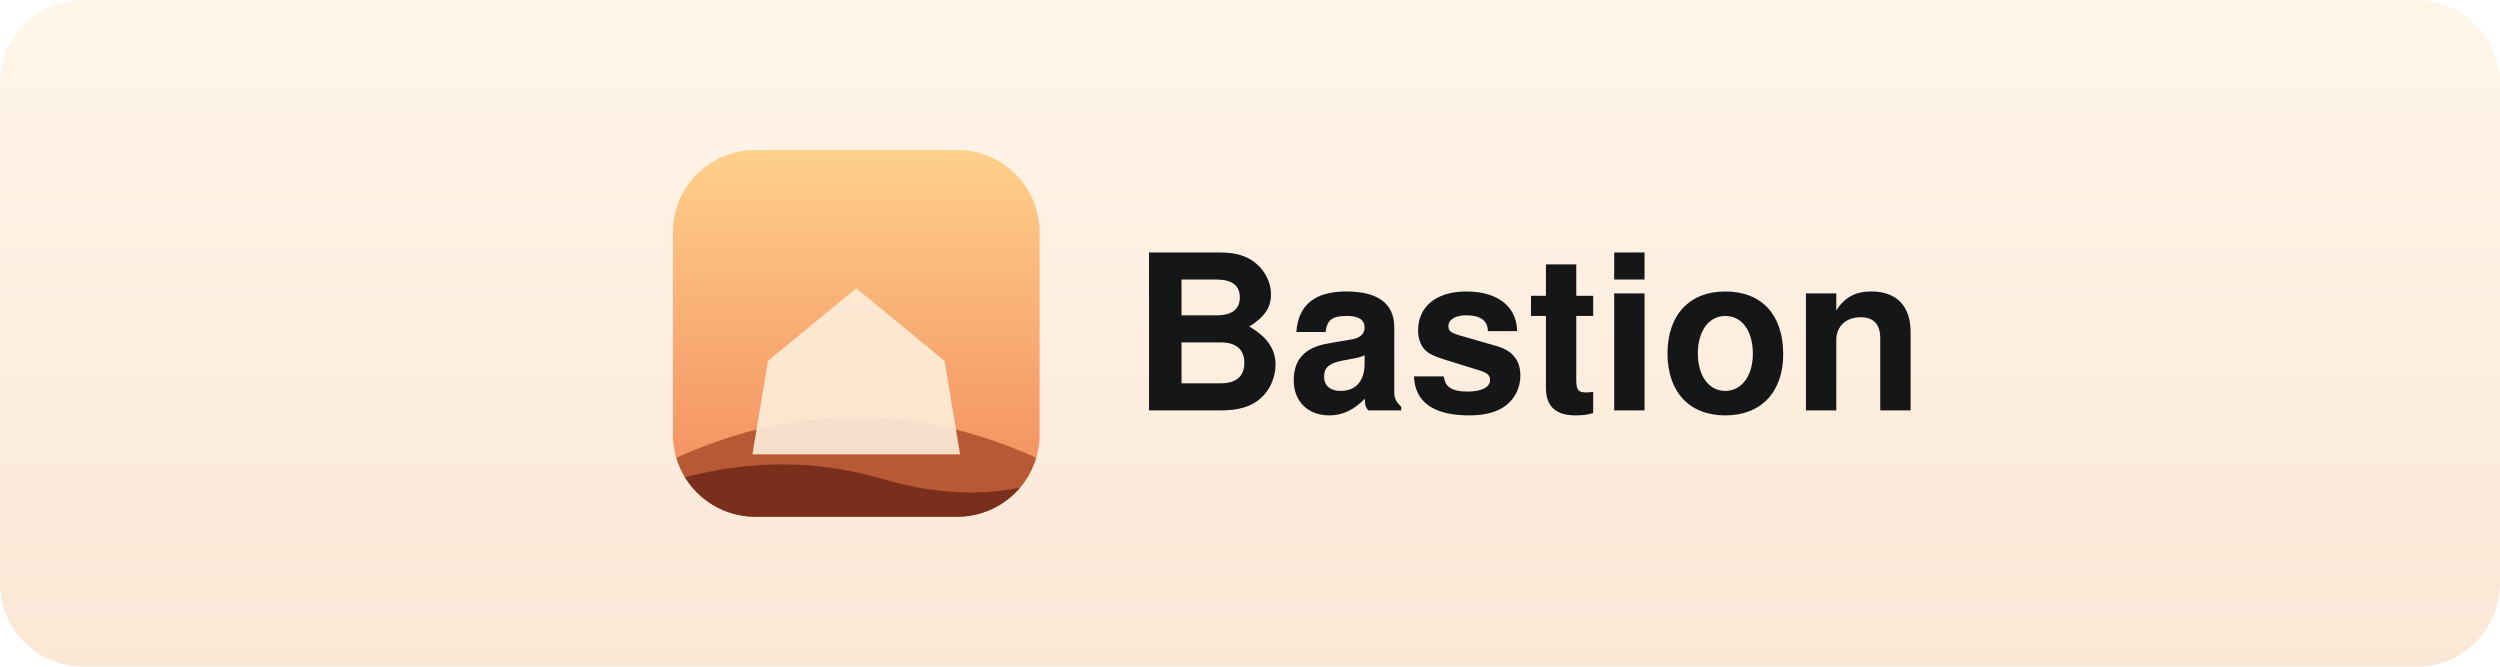
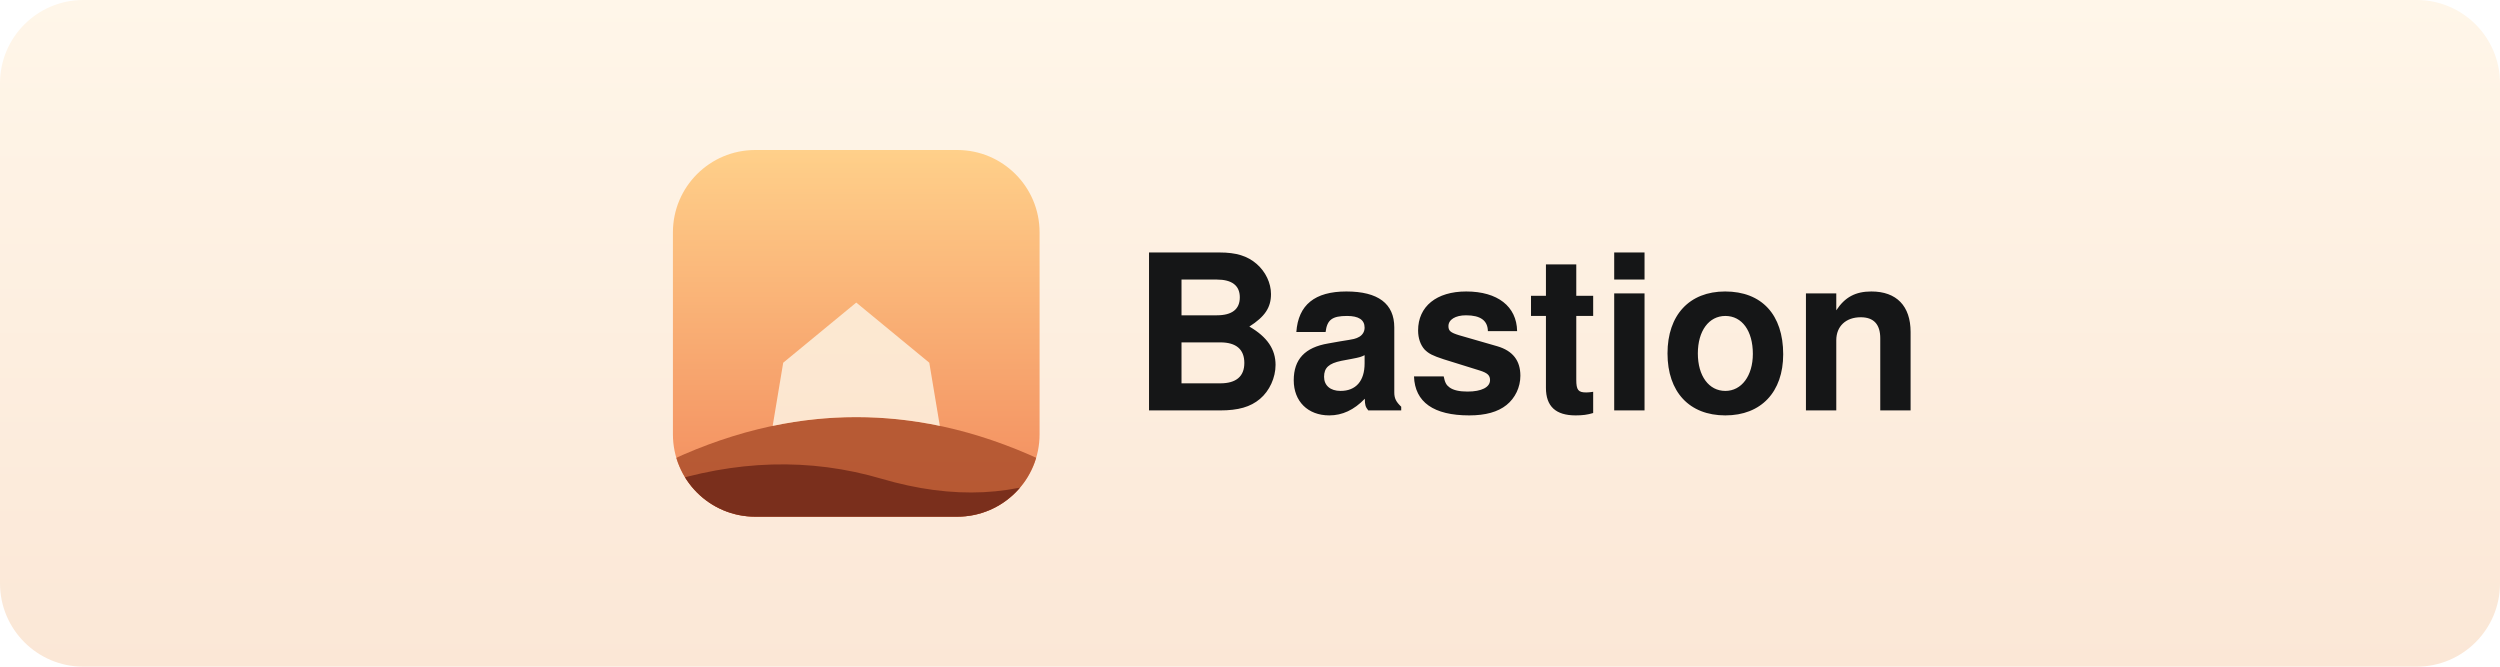
<svg xmlns="http://www.w3.org/2000/svg" width="1200" height="320" viewBox="0 0 1200 320" role="img" aria-label="Bastion">
  <defs>
    <linearGradient id="wash" gradientUnits="userSpaceOnUse" x1="600" y1="0" x2="600" y2="320">
      <stop offset="0" stop-color="#FFF6E9" />
      <stop offset="1" stop-color="#FBE7D6" />
    </linearGradient>
  </defs>
  <rect width="1200" height="320" rx="40" fill="url(#wash)" />
  <g transform="translate(323 72) scale(0.171875)">
    <defs>
      <linearGradient id="icon-appshot-plate" gradientUnits="userSpaceOnUse" x1="512" y1="0" x2="512" y2="1024">
        <stop offset="0" stop-color="#FFD08A" />
        <stop offset="1" stop-color="#F2895C" />
      </linearGradient>
      <clipPath id="icon-c">
        <rect width="1024" height="1024" rx="230" />
      </clipPath>
    </defs>
    <rect x="0" y="0" width="1024" height="1024" rx="230" fill="url(#icon-appshot-plate)" />
    <g clip-path="url(#icon-c)" transform="translate(0 0) scale(1)">
      <path d="M-39.7 882.8 Q512 609.1 1063.7 882.8 V1063.7 H-39.7 Z" fill="#B0532F" opacity=".9" />
      <path d="M-39.7 935.7 Q282.5 829.8 582.6 918.1 T1121.1 891.6 V1063.7 H-39.7 Z" fill="#7A2F1C" />
-       <path d="M512 386.1 L758.5 589.1 L802 850 L222 850 L265.5 589.1 Z" fill="#FDEFDC" fill-opacity=".9" />
+       <path d="M512 426.1 L716 594.1 L745.4 770.4 Q512 721.5 278.6 770.4 L308 594.1 Z" fill="#FDEFDC" fill-opacity=".9" />
    </g>
  </g>
  <text x="543" y="197" fill="#151617" font-family="-apple-system, BlinkMacSystemFont, &quot;SF Pro Display&quot;, &quot;Helvetica Neue&quot;, Helvetica, Arial, sans-serif" font-size="104" font-weight="600" textLength="334" lengthAdjust="spacingAndGlyphs">Bastion</text>
</svg>
